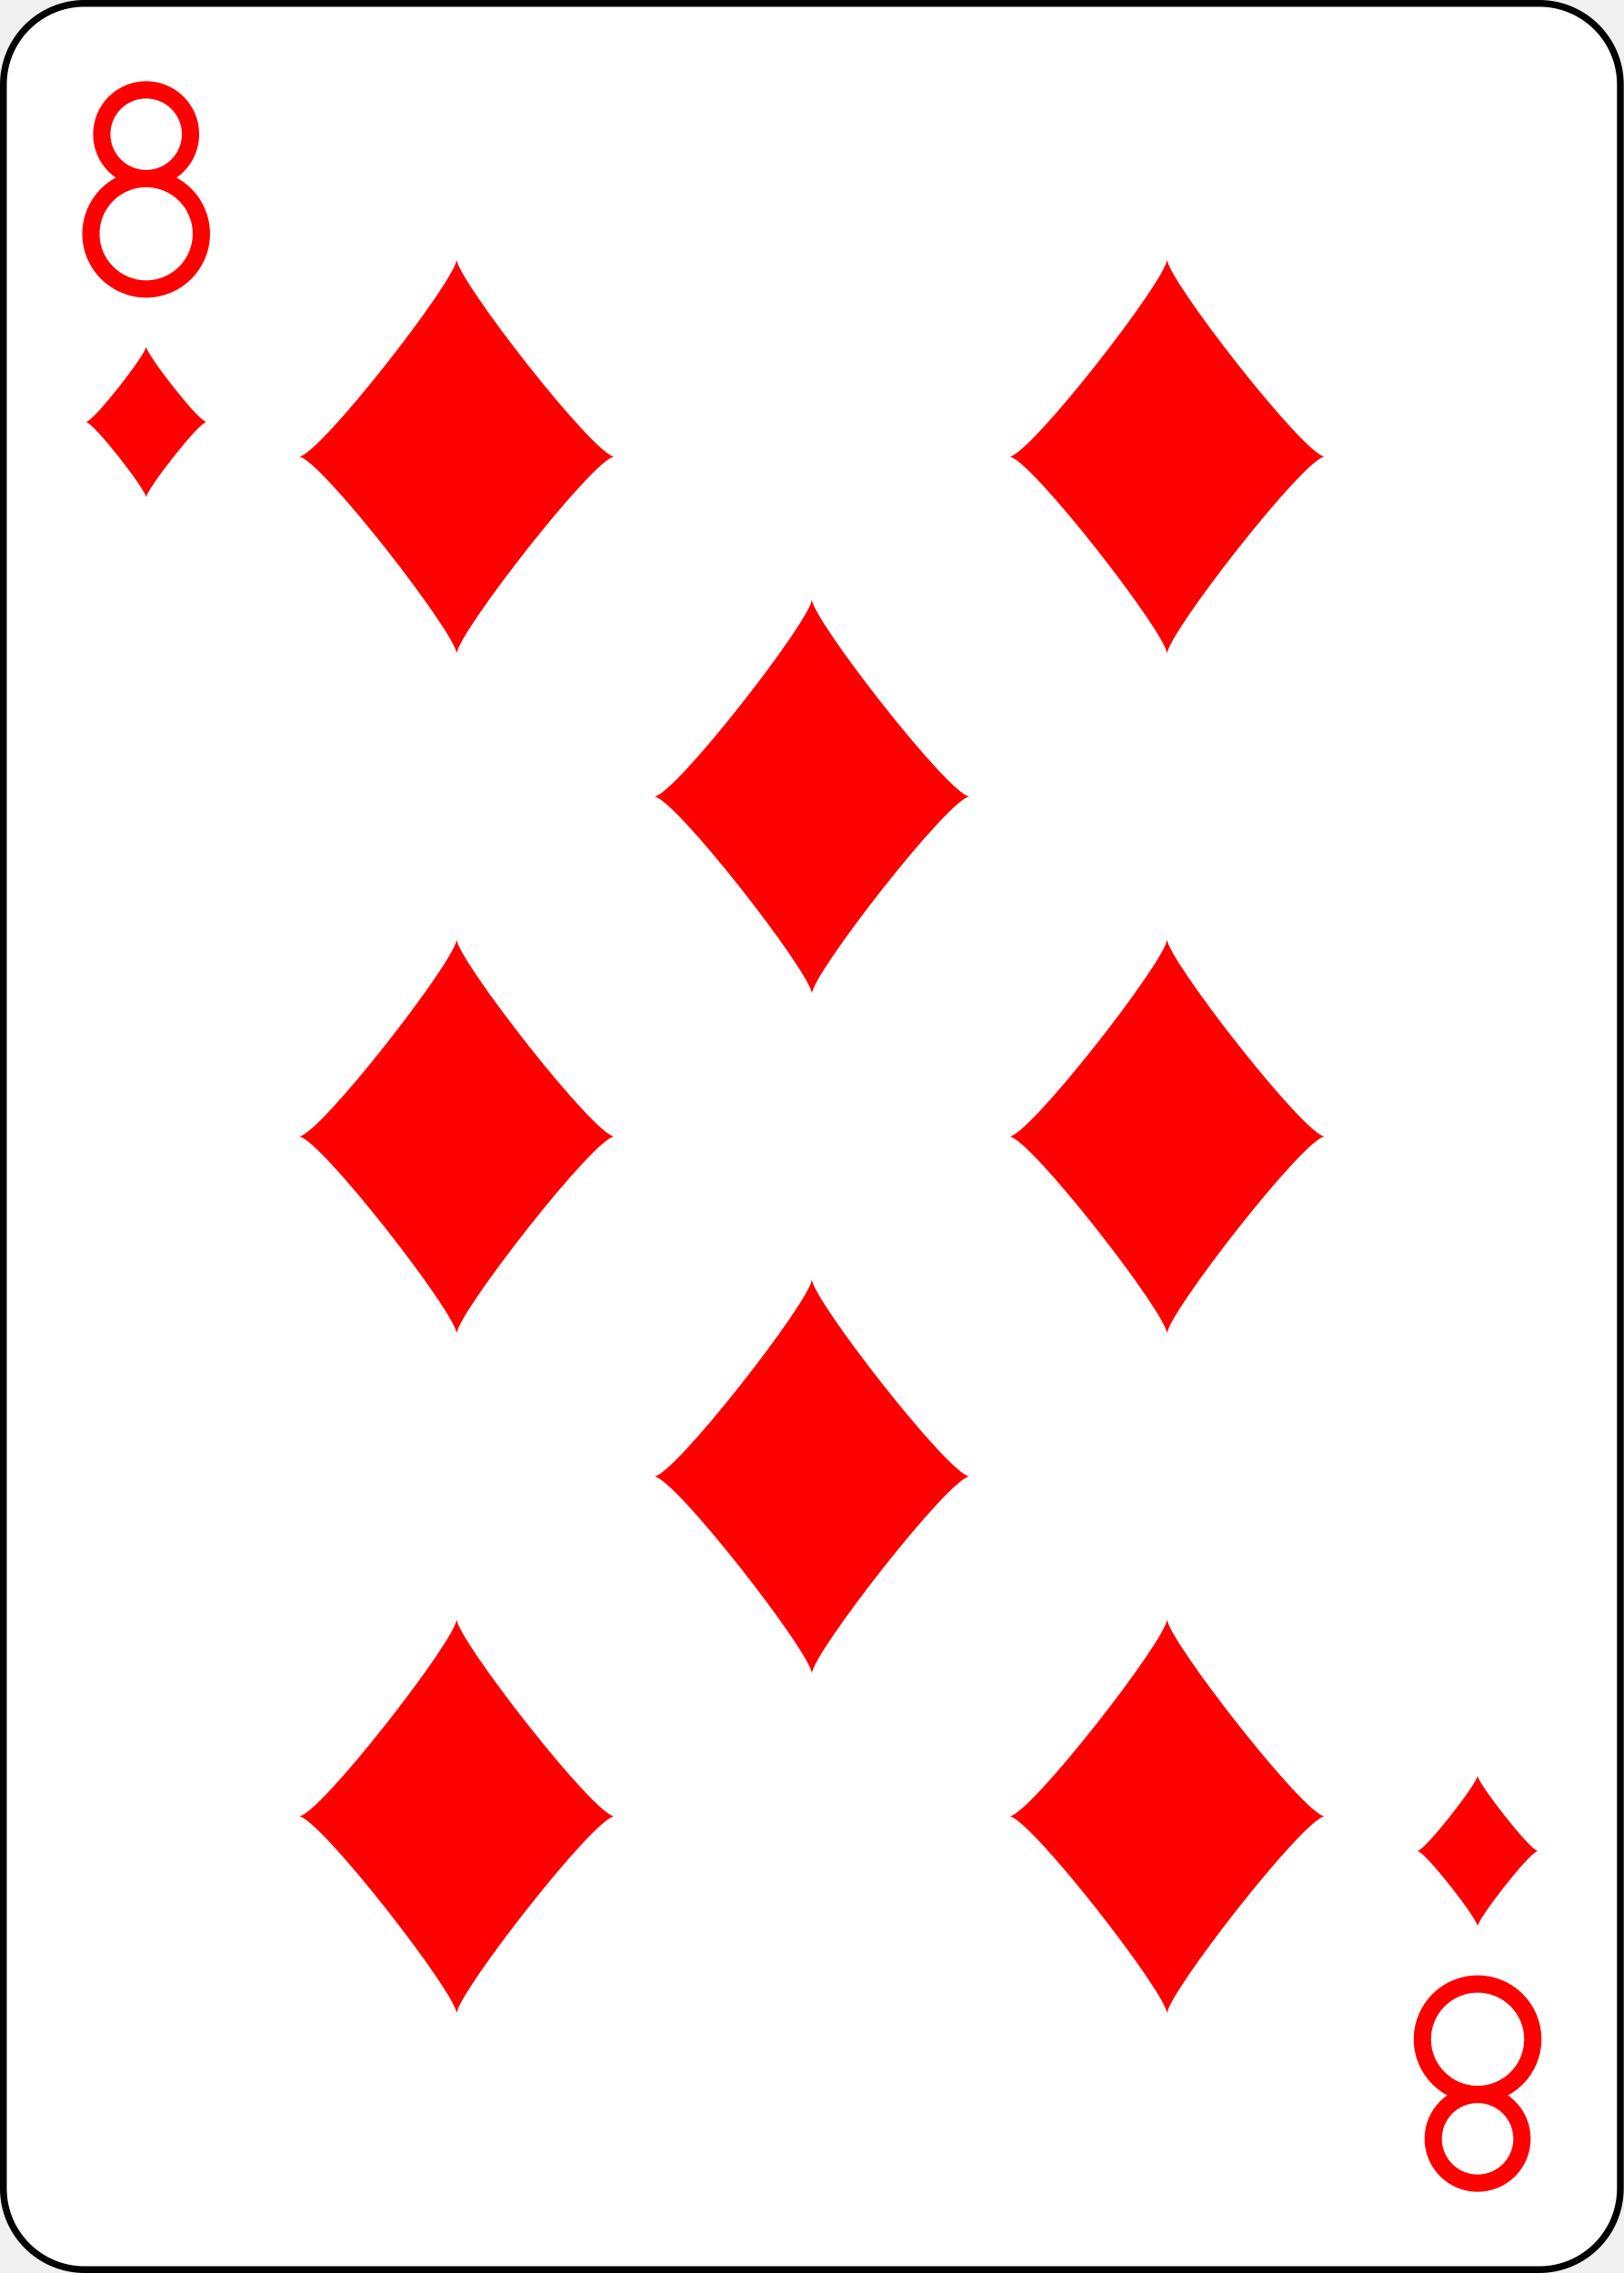
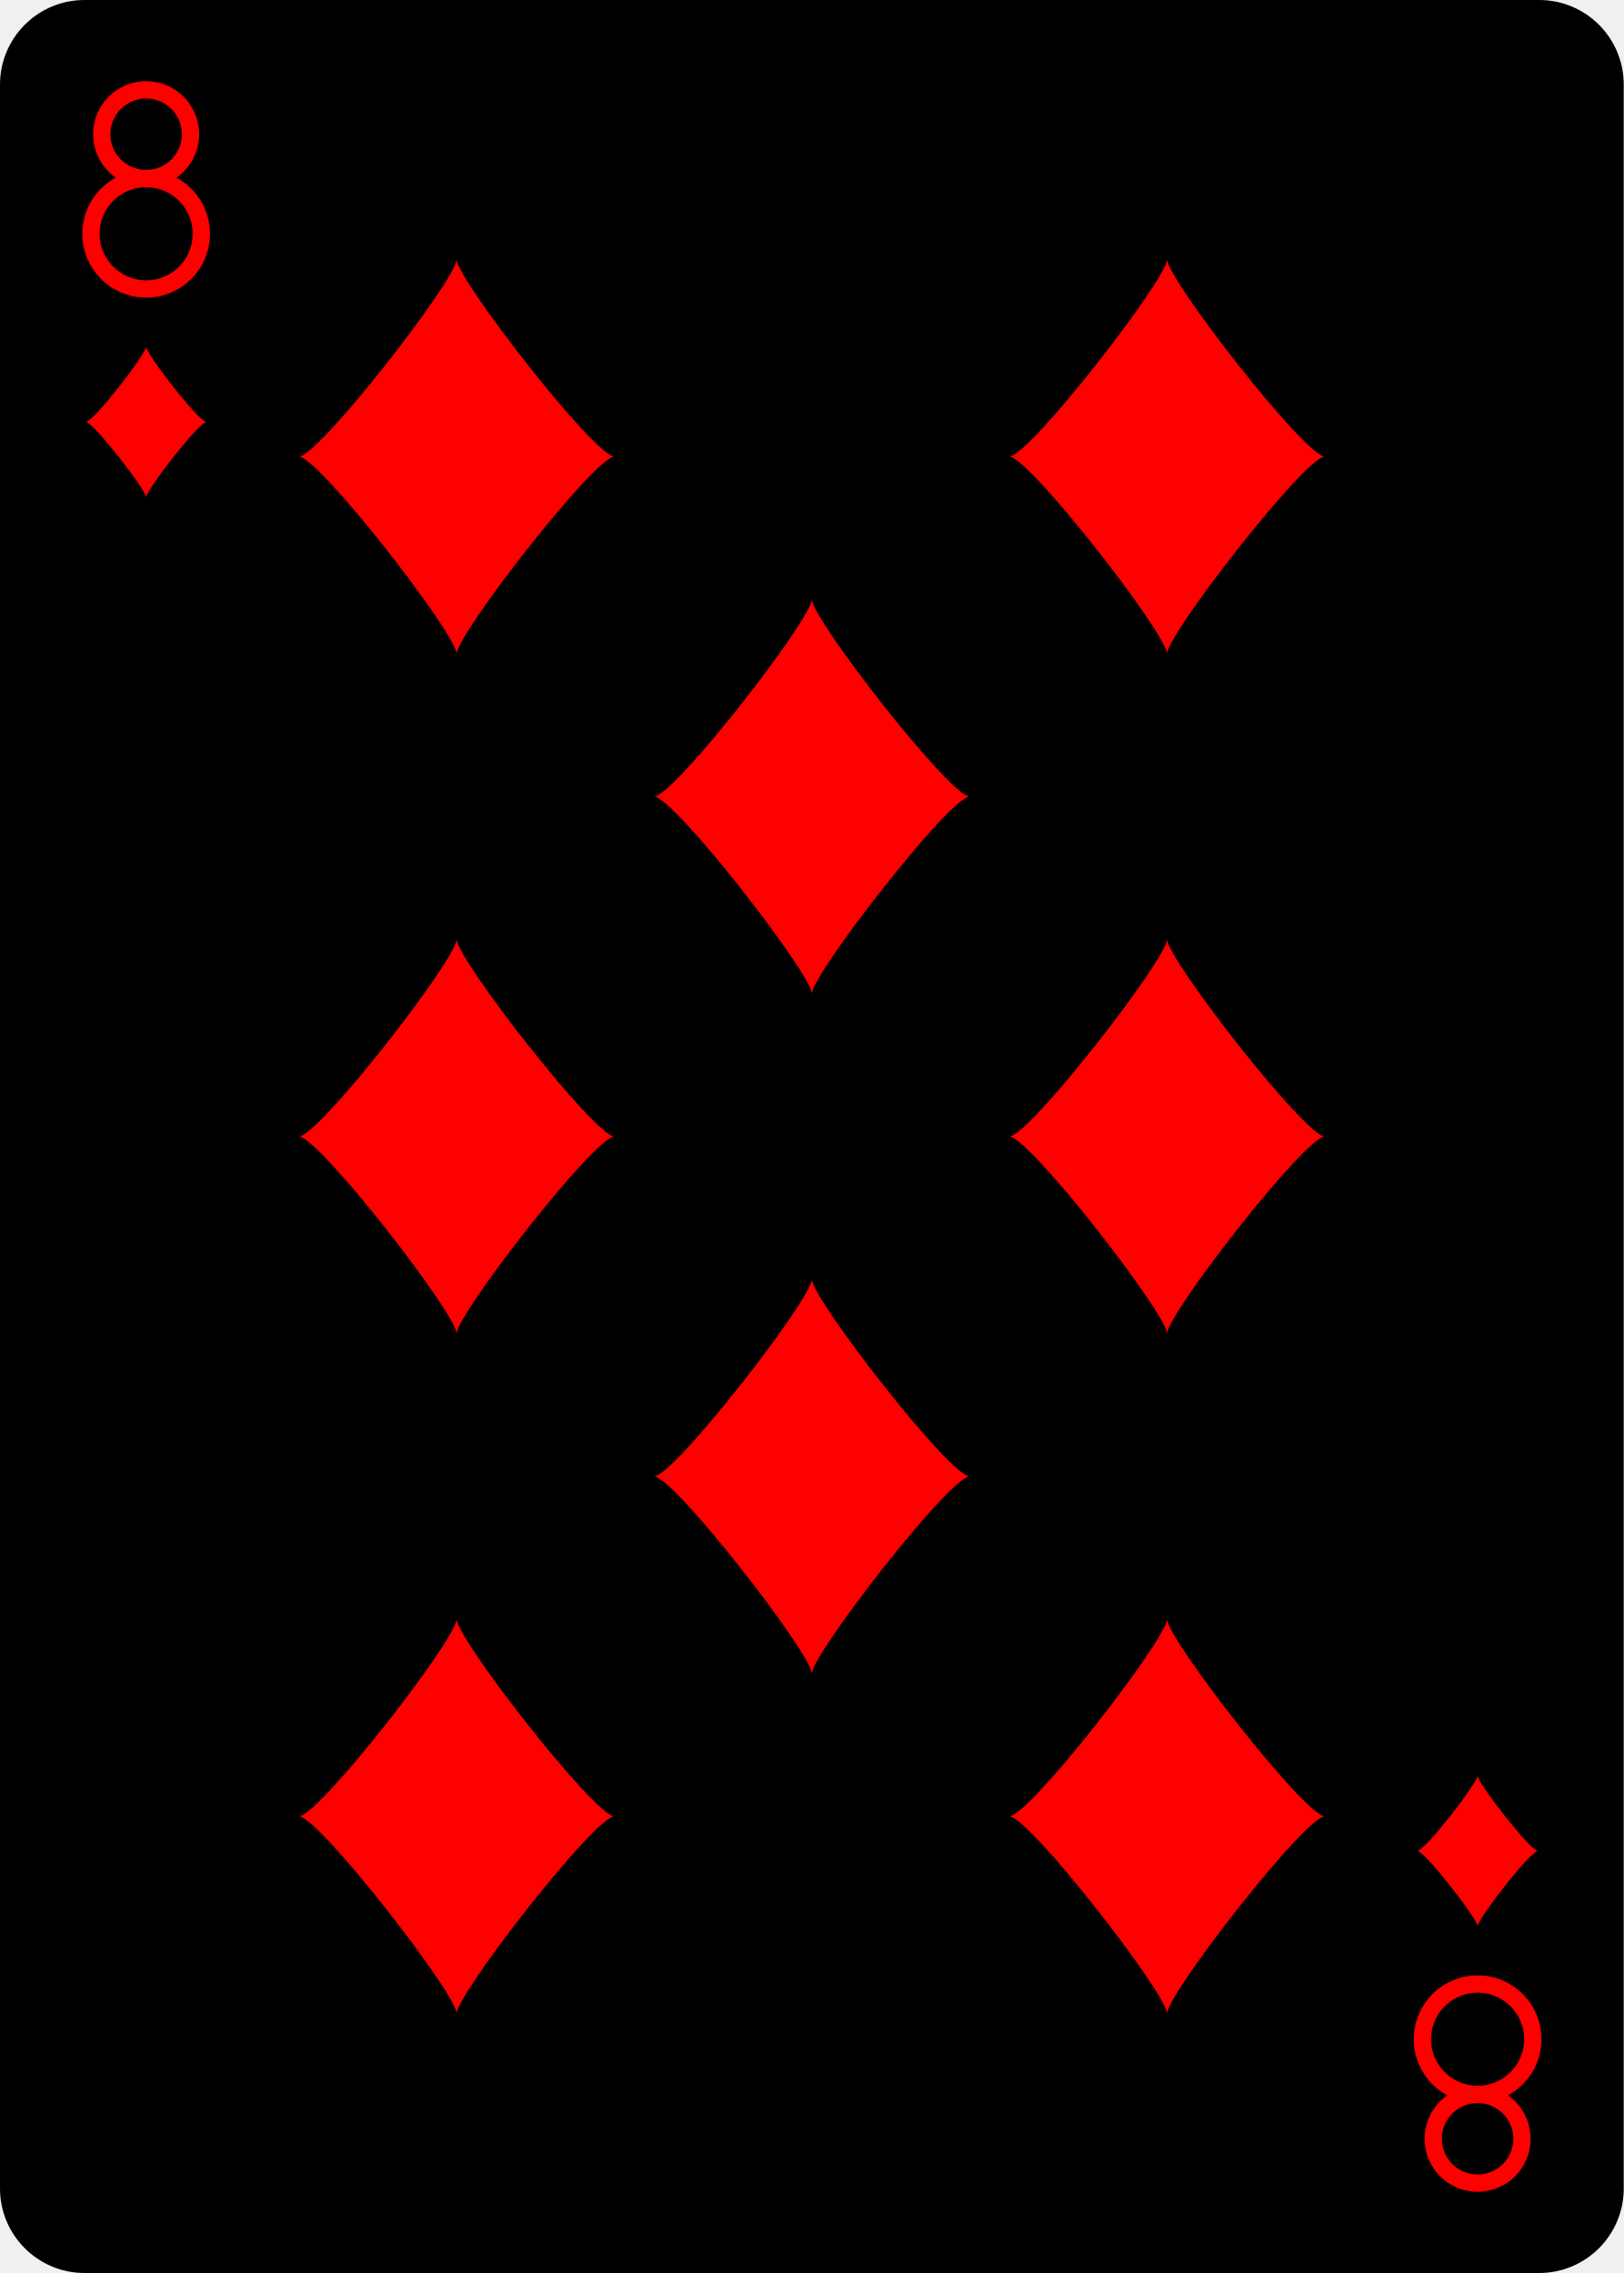
<svg xmlns="http://www.w3.org/2000/svg" xmlns:xlink="http://www.w3.org/1999/xlink" width="2.5in" height="3.5in" viewBox="-120 -168 240 336" preserveAspectRatio="none" class="card" face="8D">
  <symbol id="D8" viewBox="-500 -500 1000 1000" preserveAspectRatio="xMinYMid">
    <path d="M-1 -50A205 205 0 1 1 1 -50L-1 -50A255 255 0 1 0 1 -50Z" stroke="red" stroke-width="80" stroke-linecap="square" stroke-miterlimit="1.5" fill="none" />
  </symbol>
  <symbol id="D" viewBox="-600 -600 1200 1200" preserveAspectRatio="xMinYMid">
    <path d="M-400 0C-350 0 0 -450 0 -500C0 -450 350 0 400 0C350 0 0 450 0 500C0 450 -350 0 -400 0Z" fill="red" />
  </symbol>
-   <rect width="239" height="335" x="-119.5" y="-167.5" rx="12" ry="12" fill="white" stroke="black" />
+   <rect width="239" height="335" x="-119.5" y="-167.5" rx="12" ry="12" fill="black" stroke="black" />
  <use xlink:href="#D" height="70" width="70" x="-87.501" y="-35" />
  <use xlink:href="#D" height="70" width="70" x="17.501" y="-35" />
  <use xlink:href="#D8" height="32" width="32" x="-114.4" y="-156" />
  <use xlink:href="#D" height="26.769" width="26.769" x="-111.784" y="-119" />
  <use xlink:href="#D" height="70" width="70" x="-87.501" y="-135.501" />
  <use xlink:href="#D" height="70" width="70" x="17.501" y="-135.501" />
  <use xlink:href="#D" height="70" width="70" x="-35" y="-85.25" />
  <g transform="rotate(180)">
    <use xlink:href="#D8" height="32" width="32" x="-114.4" y="-156" />
    <use xlink:href="#D" height="26.769" width="26.769" x="-111.784" y="-119" />
    <use xlink:href="#D" height="70" width="70" x="-87.501" y="-135.501" />
    <use xlink:href="#D" height="70" width="70" x="17.501" y="-135.501" />
    <use xlink:href="#D" height="70" width="70" x="-35" y="-85.25" />
  </g>
</svg>
